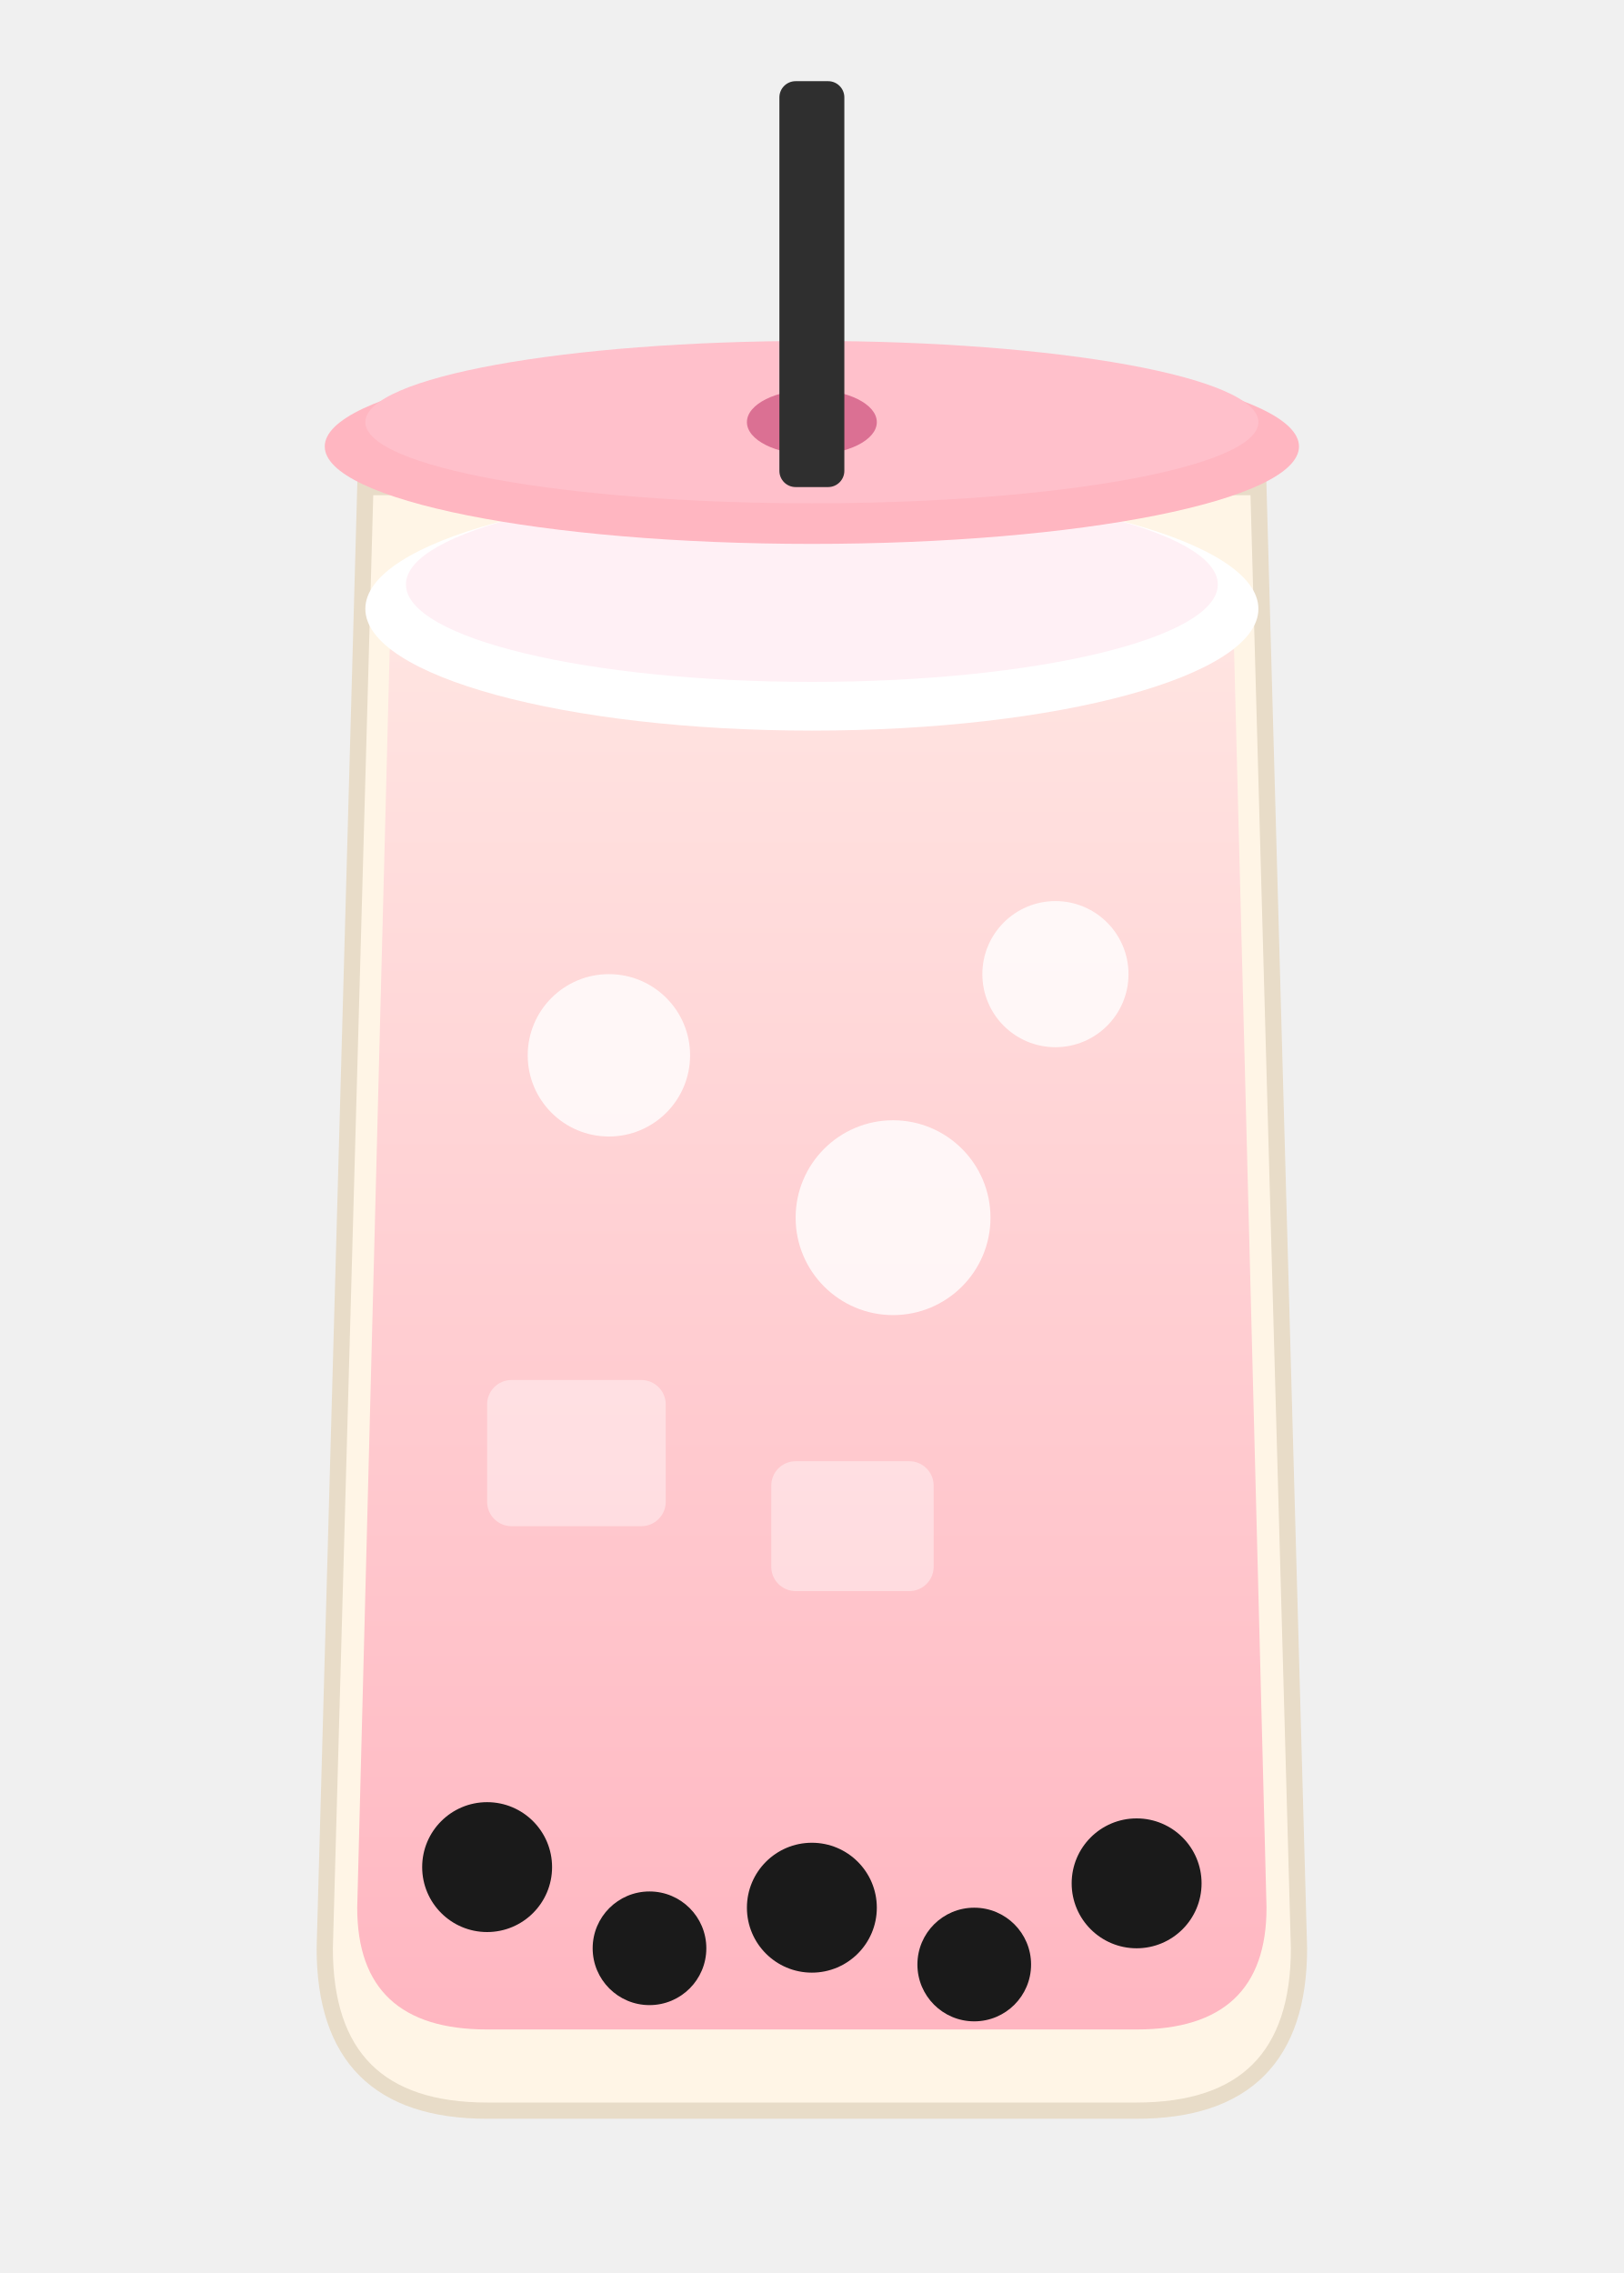
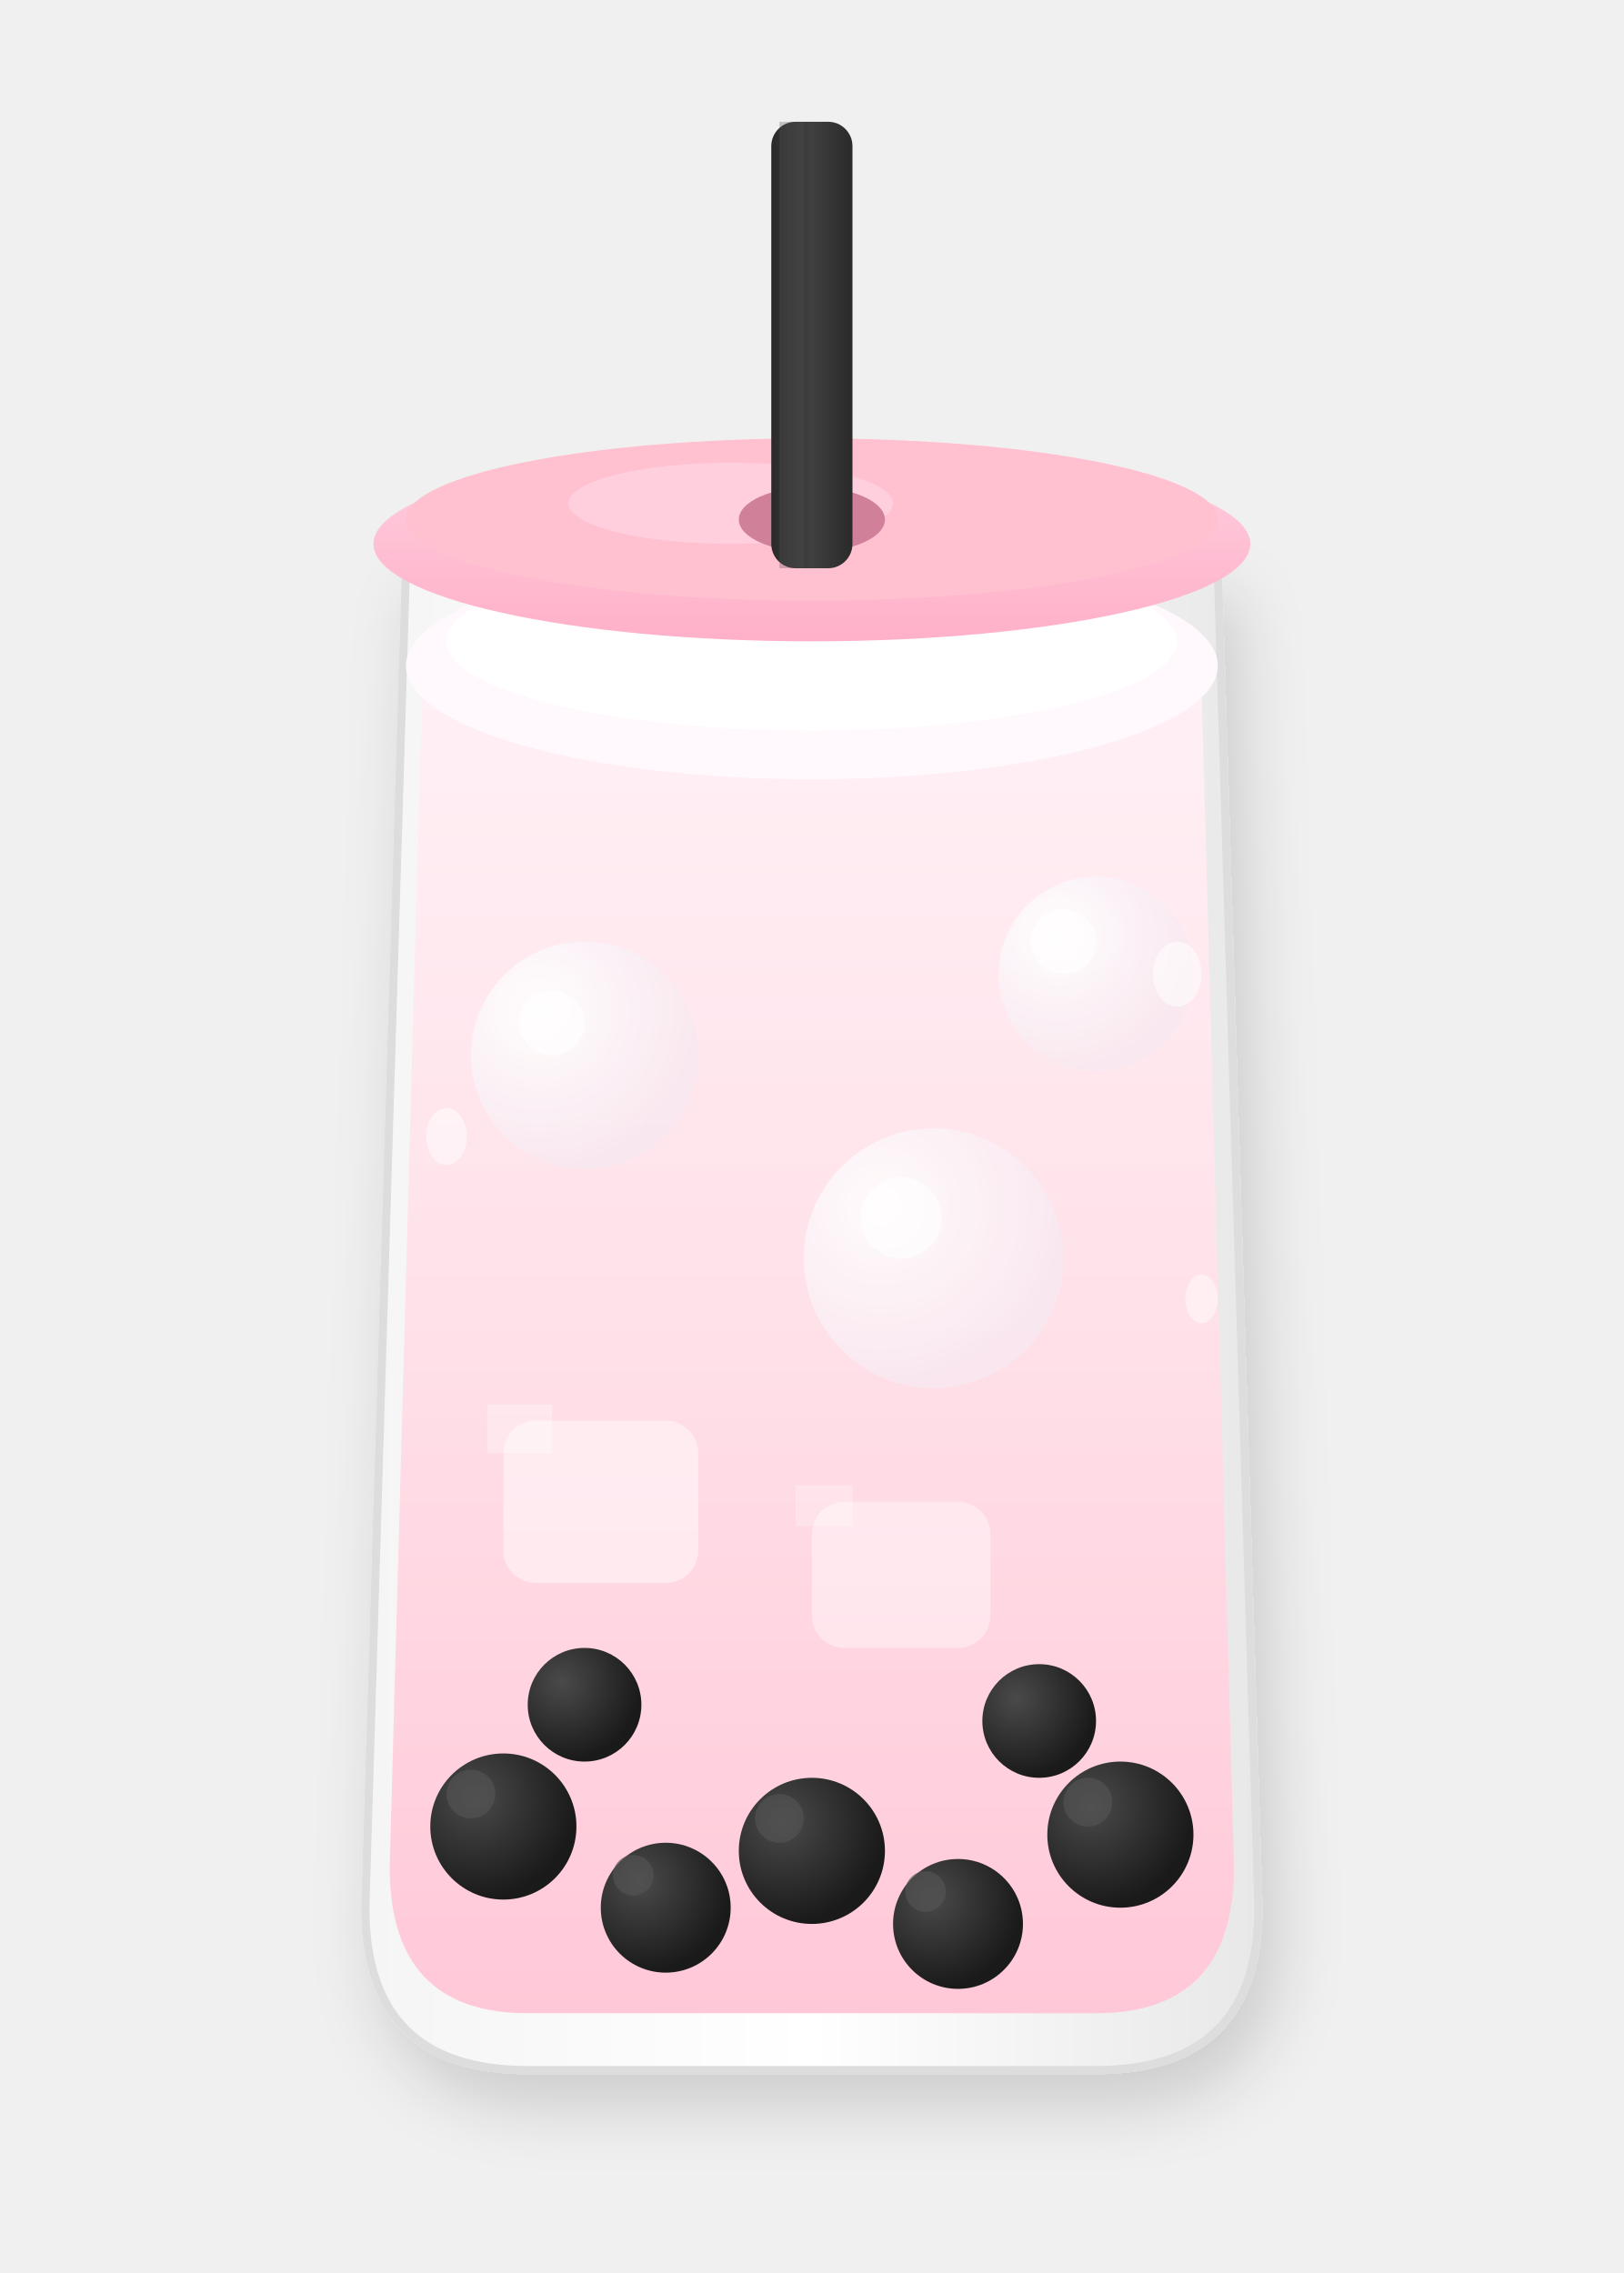
<svg xmlns="http://www.w3.org/2000/svg" viewBox="0 0 200 280">
  <defs>
-     <linearGradient id="lychee" x1="0%" y1="0%" x2="0%" y2="100%">
-       <stop offset="0%" style="stop-color:#FFE4E1" />
-       <stop offset="100%" style="stop-color:#FFB6C1" />
+     <linearGradient id="cupBodyLychee" x1="0%" y1="0%" x2="100%" y2="0%">
+       <stop offset="0%" style="stop-color:#f5f5f5" />
+       <stop offset="50%" style="stop-color:#ffffff" />
+       <stop offset="100%" style="stop-color:#e8e8e8" />
    </linearGradient>
+     <linearGradient id="lycheeDrink" x1="0%" y1="0%" x2="0%" y2="100%">
+       <stop offset="0%" style="stop-color:#FFF0F5" />
+       <stop offset="50%" style="stop-color:#FFE0E8" />
+       <stop offset="100%" style="stop-color:#FFC8D8" />
+     </linearGradient>
+     <linearGradient id="lycheeLid" x1="0%" y1="0%" x2="0%" y2="100%">
+       <stop offset="0%" style="stop-color:#FFD0E0" />
+       <stop offset="100%" style="stop-color:#FFB0C8" />
+     </linearGradient>
+     <linearGradient id="strawGradientLychee" x1="0%" y1="0%" x2="100%" y2="0%">
+       <stop offset="0%" style="stop-color:#2a2a2a" />
+       <stop offset="50%" style="stop-color:#404040" />
+       <stop offset="100%" style="stop-color:#2a2a2a" />
+     </linearGradient>
+     <radialGradient id="bobaGlowLychee" cx="30%" cy="30%" r="70%">
+       <stop offset="0%" style="stop-color:#4a4a4a" />
+       <stop offset="100%" style="stop-color:#1a1a1a" />
+     </radialGradient>
+     <radialGradient id="lycheeGlow" cx="30%" cy="30%" r="70%">
+       <stop offset="0%" style="stop-color:#FFFFFF" />
+       <stop offset="100%" style="stop-color:#F8E8F0" />
+     </radialGradient>
+     <filter id="shadowLychee" x="-20%" y="-20%" width="140%" height="140%">
+       <feDropShadow dx="2" dy="4" stdDeviation="4" flood-opacity="0.15" />
+     </filter>
  </defs>
-   <path d="M45 60 L40 240 Q40 260 60 260 L140 260 Q160 260 160 240 L155 60 Z" fill="#FFF5E6" stroke="#E8DCC8" stroke-width="2" />
-   <path d="M48 80 L44 235 Q44 250 60 250 L140 250 Q156 250 156 235 L152 80 Z" fill="url(#lychee)" />
-   <circle cx="75" cy="130" r="10" fill="#FFFFFF" opacity="0.8" />
-   <circle cx="110" cy="150" r="12" fill="#FFFFFF" opacity="0.8" />
-   <circle cx="130" cy="120" r="9" fill="#FFFFFF" opacity="0.8" />
-   <rect x="60" y="170" width="22" height="18" fill="#FFFFFF" opacity="0.4" rx="3" />
-   <rect x="95" y="180" width="20" height="16" fill="#FFFFFF" opacity="0.4" rx="3" />
-   <ellipse cx="100" cy="75" rx="55" ry="15" fill="#FFFFFF" />
-   <ellipse cx="100" cy="72" rx="50" ry="12" fill="#FFF0F5" />
-   <circle cx="60" cy="230" r="8" fill="#1A1A1A" />
-   <circle cx="80" cy="240" r="7" fill="#1A1A1A" />
-   <circle cx="100" cy="235" r="8" fill="#1A1A1A" />
-   <circle cx="120" cy="242" r="7" fill="#1A1A1A" />
-   <circle cx="140" cy="232" r="8" fill="#1A1A1A" />
-   <ellipse cx="100" cy="55" rx="60" ry="12" fill="#FFB6C1" />
-   <ellipse cx="100" cy="52" rx="55" ry="10" fill="#FFC0CB" />
-   <ellipse cx="100" cy="52" rx="8" ry="4" fill="#DB7093" />
-   <rect x="96" y="10" width="8" height="50" fill="#2F2F2F" rx="2" />
+   <g filter="url(#shadowLychee)">
+     <path d="M50 70 L45 235 Q45 255 65 255 L135 255 Q155 255 155 235 L150 70 Z" fill="url(#cupBodyLychee)" stroke="#ddd" stroke-width="1" />
+     <path d="M52 85 L48 230 Q48 248 65 248 L135 248 Q152 248 152 230 L148 85 Z" fill="url(#lycheeDrink)" />
+     <circle cx="72" cy="130" r="14" fill="url(#lycheeGlow)" opacity="0.9" />
+     <circle cx="68" cy="126" r="4" fill="#fff" opacity="0.6" />
+     <circle cx="115" cy="155" r="16" fill="url(#lycheeGlow)" opacity="0.85" />
+     <circle cx="111" cy="150" r="5" fill="#fff" opacity="0.6" />
+     <circle cx="135" cy="120" r="12" fill="url(#lycheeGlow)" opacity="0.9" />
+     <circle cx="131" cy="116" r="4" fill="#fff" opacity="0.6" />
+     <rect x="62" y="175" width="24" height="20" rx="4" fill="#FFFFFF" opacity="0.45" />
+     <rect x="60" y="173" width="8" height="6" fill="#FFFFFF" opacity="0.3" />
+     <rect x="100" y="185" width="22" height="18" rx="4" fill="#FFFFFF" opacity="0.4" />
+     <rect x="98" y="183" width="7" height="5" fill="#FFFFFF" opacity="0.25" />
+   </g>
+   <ellipse cx="100" cy="82" rx="50" ry="14" fill="#FFF8FC" />
+   <ellipse cx="100" cy="79" rx="45" ry="11" fill="#FFFFFF" />
+   <ellipse cx="85" cy="76" rx="18" ry="6" fill="#ffffff" opacity="0.95" />
+   <g>
+     <circle cx="62" cy="225" r="9" fill="url(#bobaGlowLychee)" />
+     <circle cx="58" cy="221" r="3" fill="#555" opacity="0.6" />
+     <circle cx="82" cy="235" r="8" fill="url(#bobaGlowLychee)" />
+     <circle cx="78" cy="231" r="2.5" fill="#555" opacity="0.6" />
+     <circle cx="100" cy="228" r="9" fill="url(#bobaGlowLychee)" />
+     <circle cx="96" cy="224" r="3" fill="#555" opacity="0.6" />
+     <circle cx="118" cy="237" r="8" fill="url(#bobaGlowLychee)" />
+     <circle cx="114" cy="233" r="2.5" fill="#555" opacity="0.6" />
+     <circle cx="138" cy="226" r="9" fill="url(#bobaGlowLychee)" />
+     <circle cx="134" cy="222" r="3" fill="#555" opacity="0.6" />
+     <circle cx="72" cy="210" r="7" fill="url(#bobaGlowLychee)" />
+     <circle cx="128" cy="212" r="7" fill="url(#bobaGlowLychee)" />
+   </g>
+   <ellipse cx="100" cy="67" rx="54" ry="12" fill="url(#lycheeLid)" />
+   <ellipse cx="100" cy="64" rx="50" ry="10" fill="#FFC0D0" />
+   <ellipse cx="90" cy="62" rx="20" ry="5" fill="#FFD8E8" opacity="0.6" />
+   <ellipse cx="100" cy="64" rx="9" ry="4" fill="#D08098" />
+   <rect x="95" y="15" width="10" height="55" rx="3" fill="url(#strawGradientLychee)" />
+   <rect x="96" y="15" width="3" height="55" fill="#555" opacity="0.3" />
+   <ellipse cx="145" cy="120" rx="3" ry="4" fill="#fff" opacity="0.55" />
+   <ellipse cx="148" cy="160" rx="2" ry="3" fill="#fff" opacity="0.45" />
+   <ellipse cx="55" cy="140" rx="2.5" ry="3.5" fill="#fff" opacity="0.5" />
</svg>
